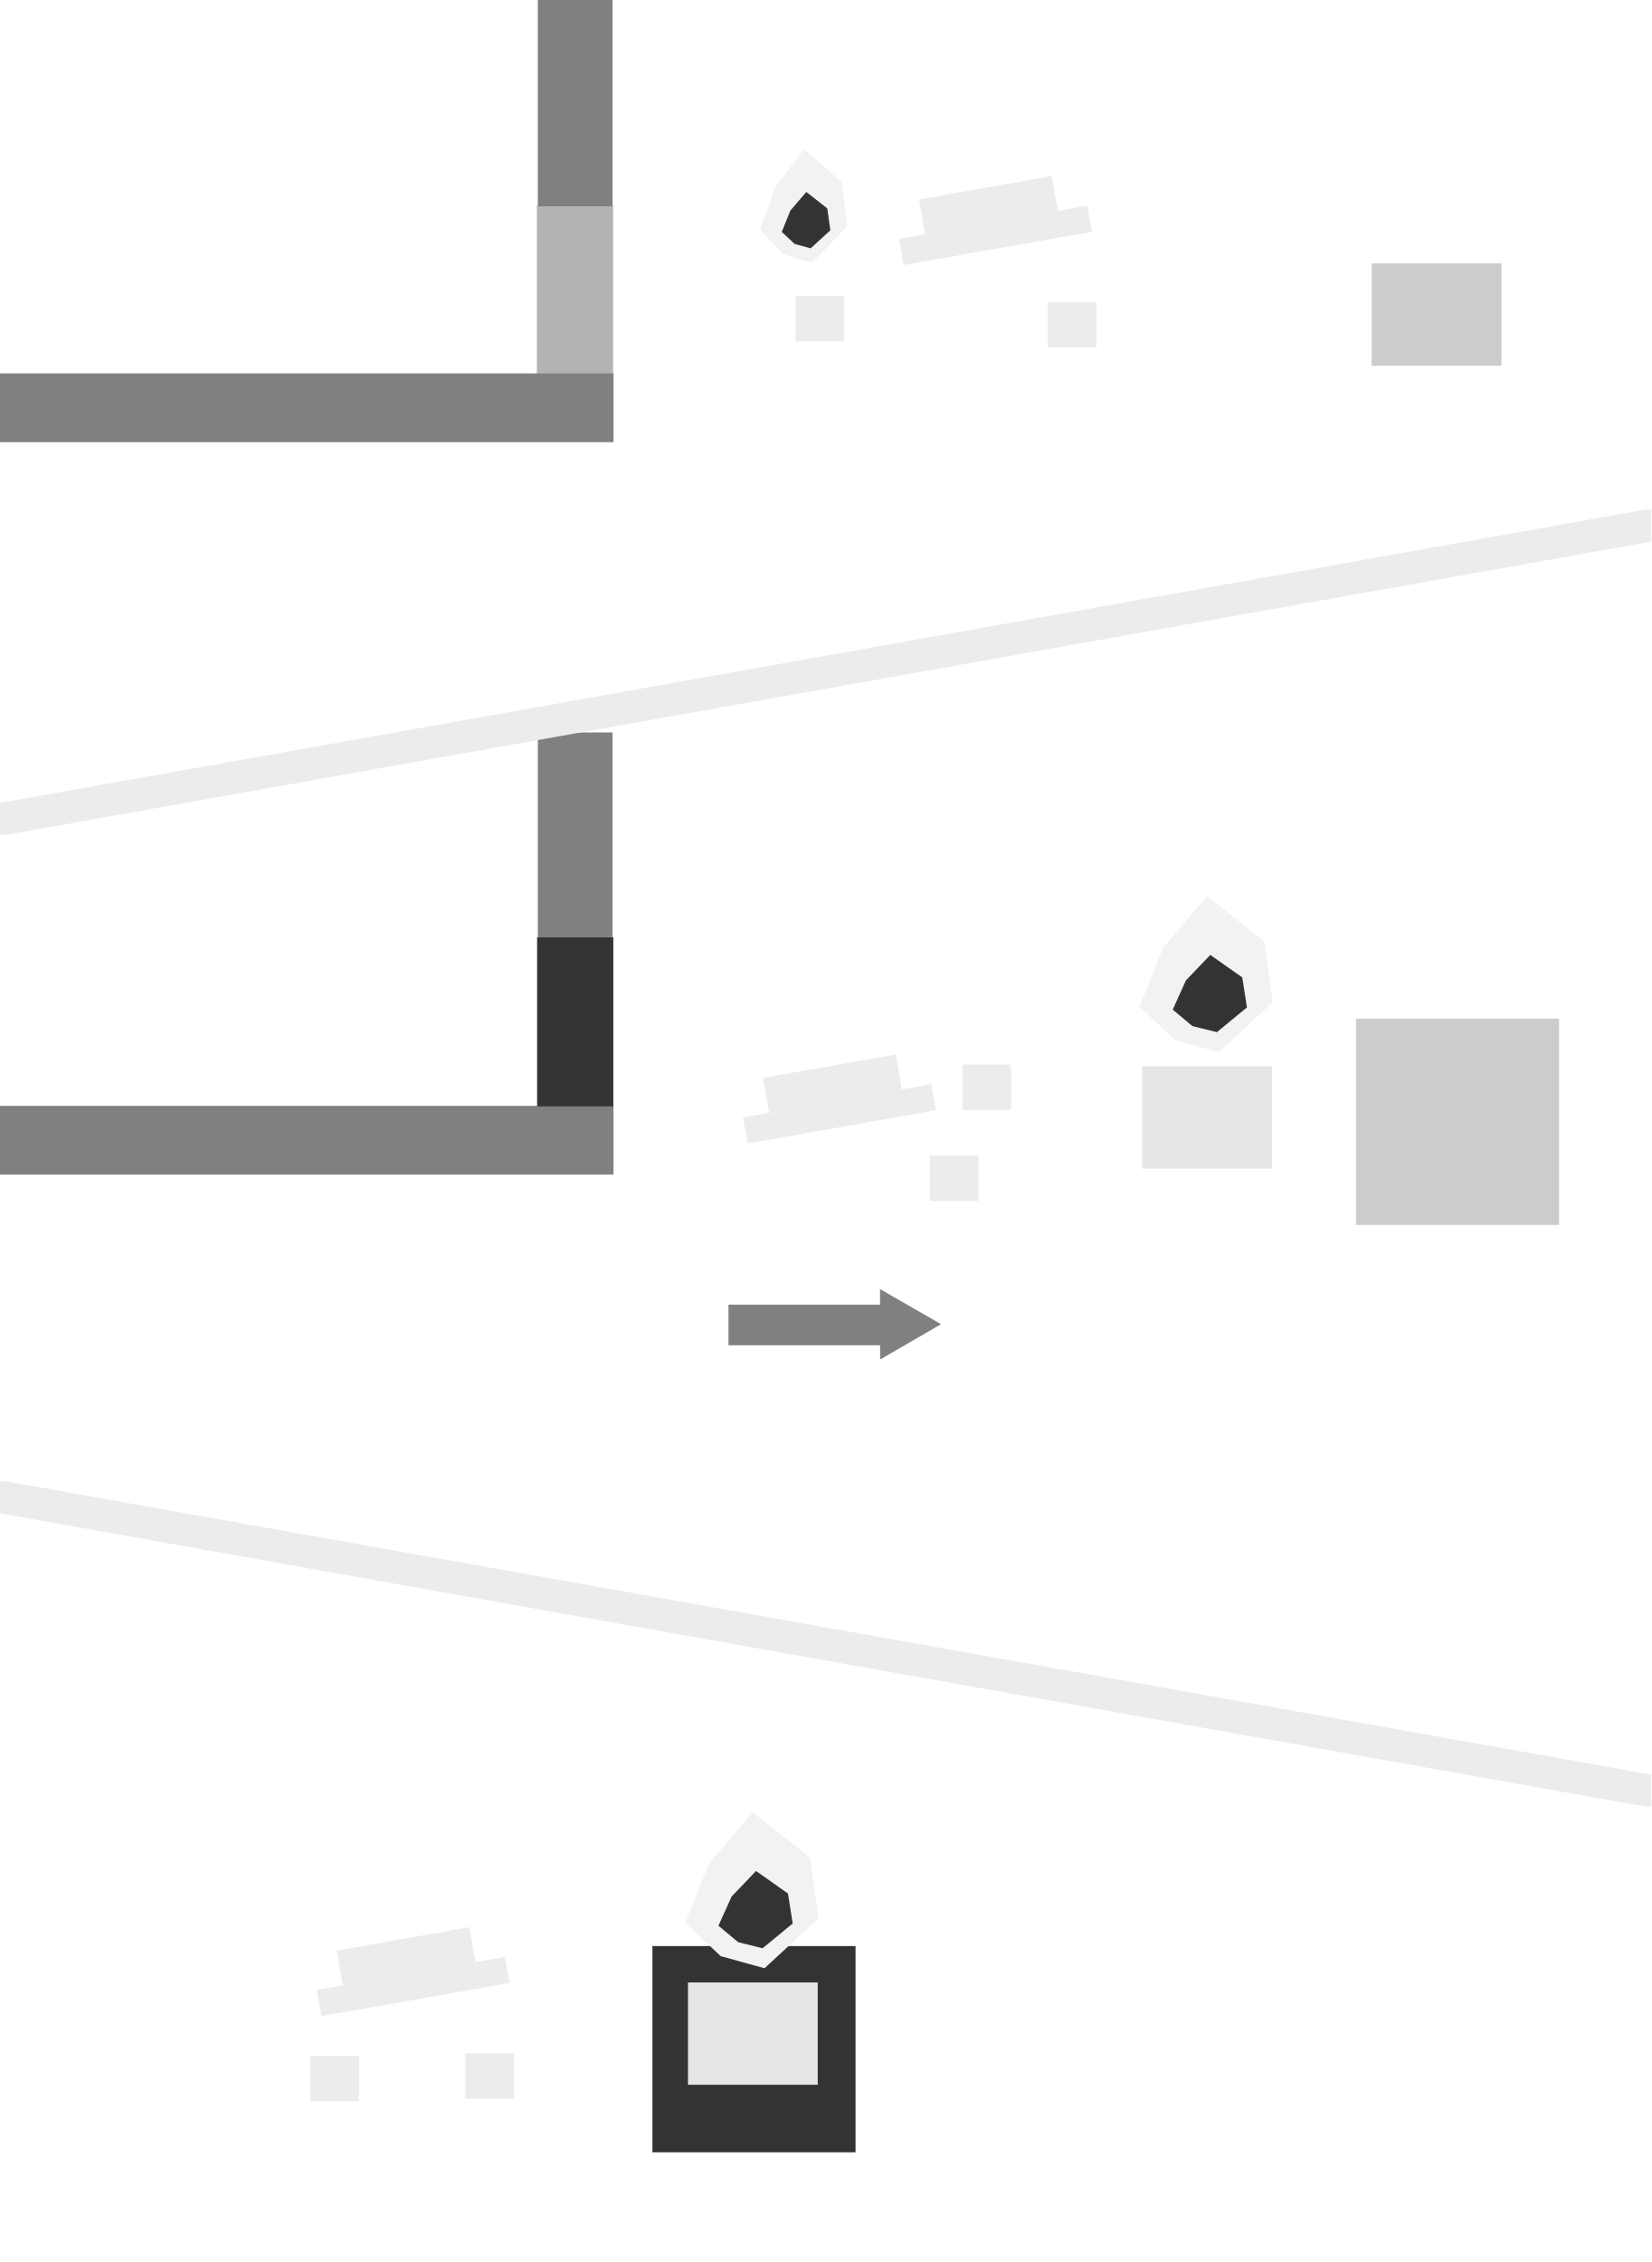
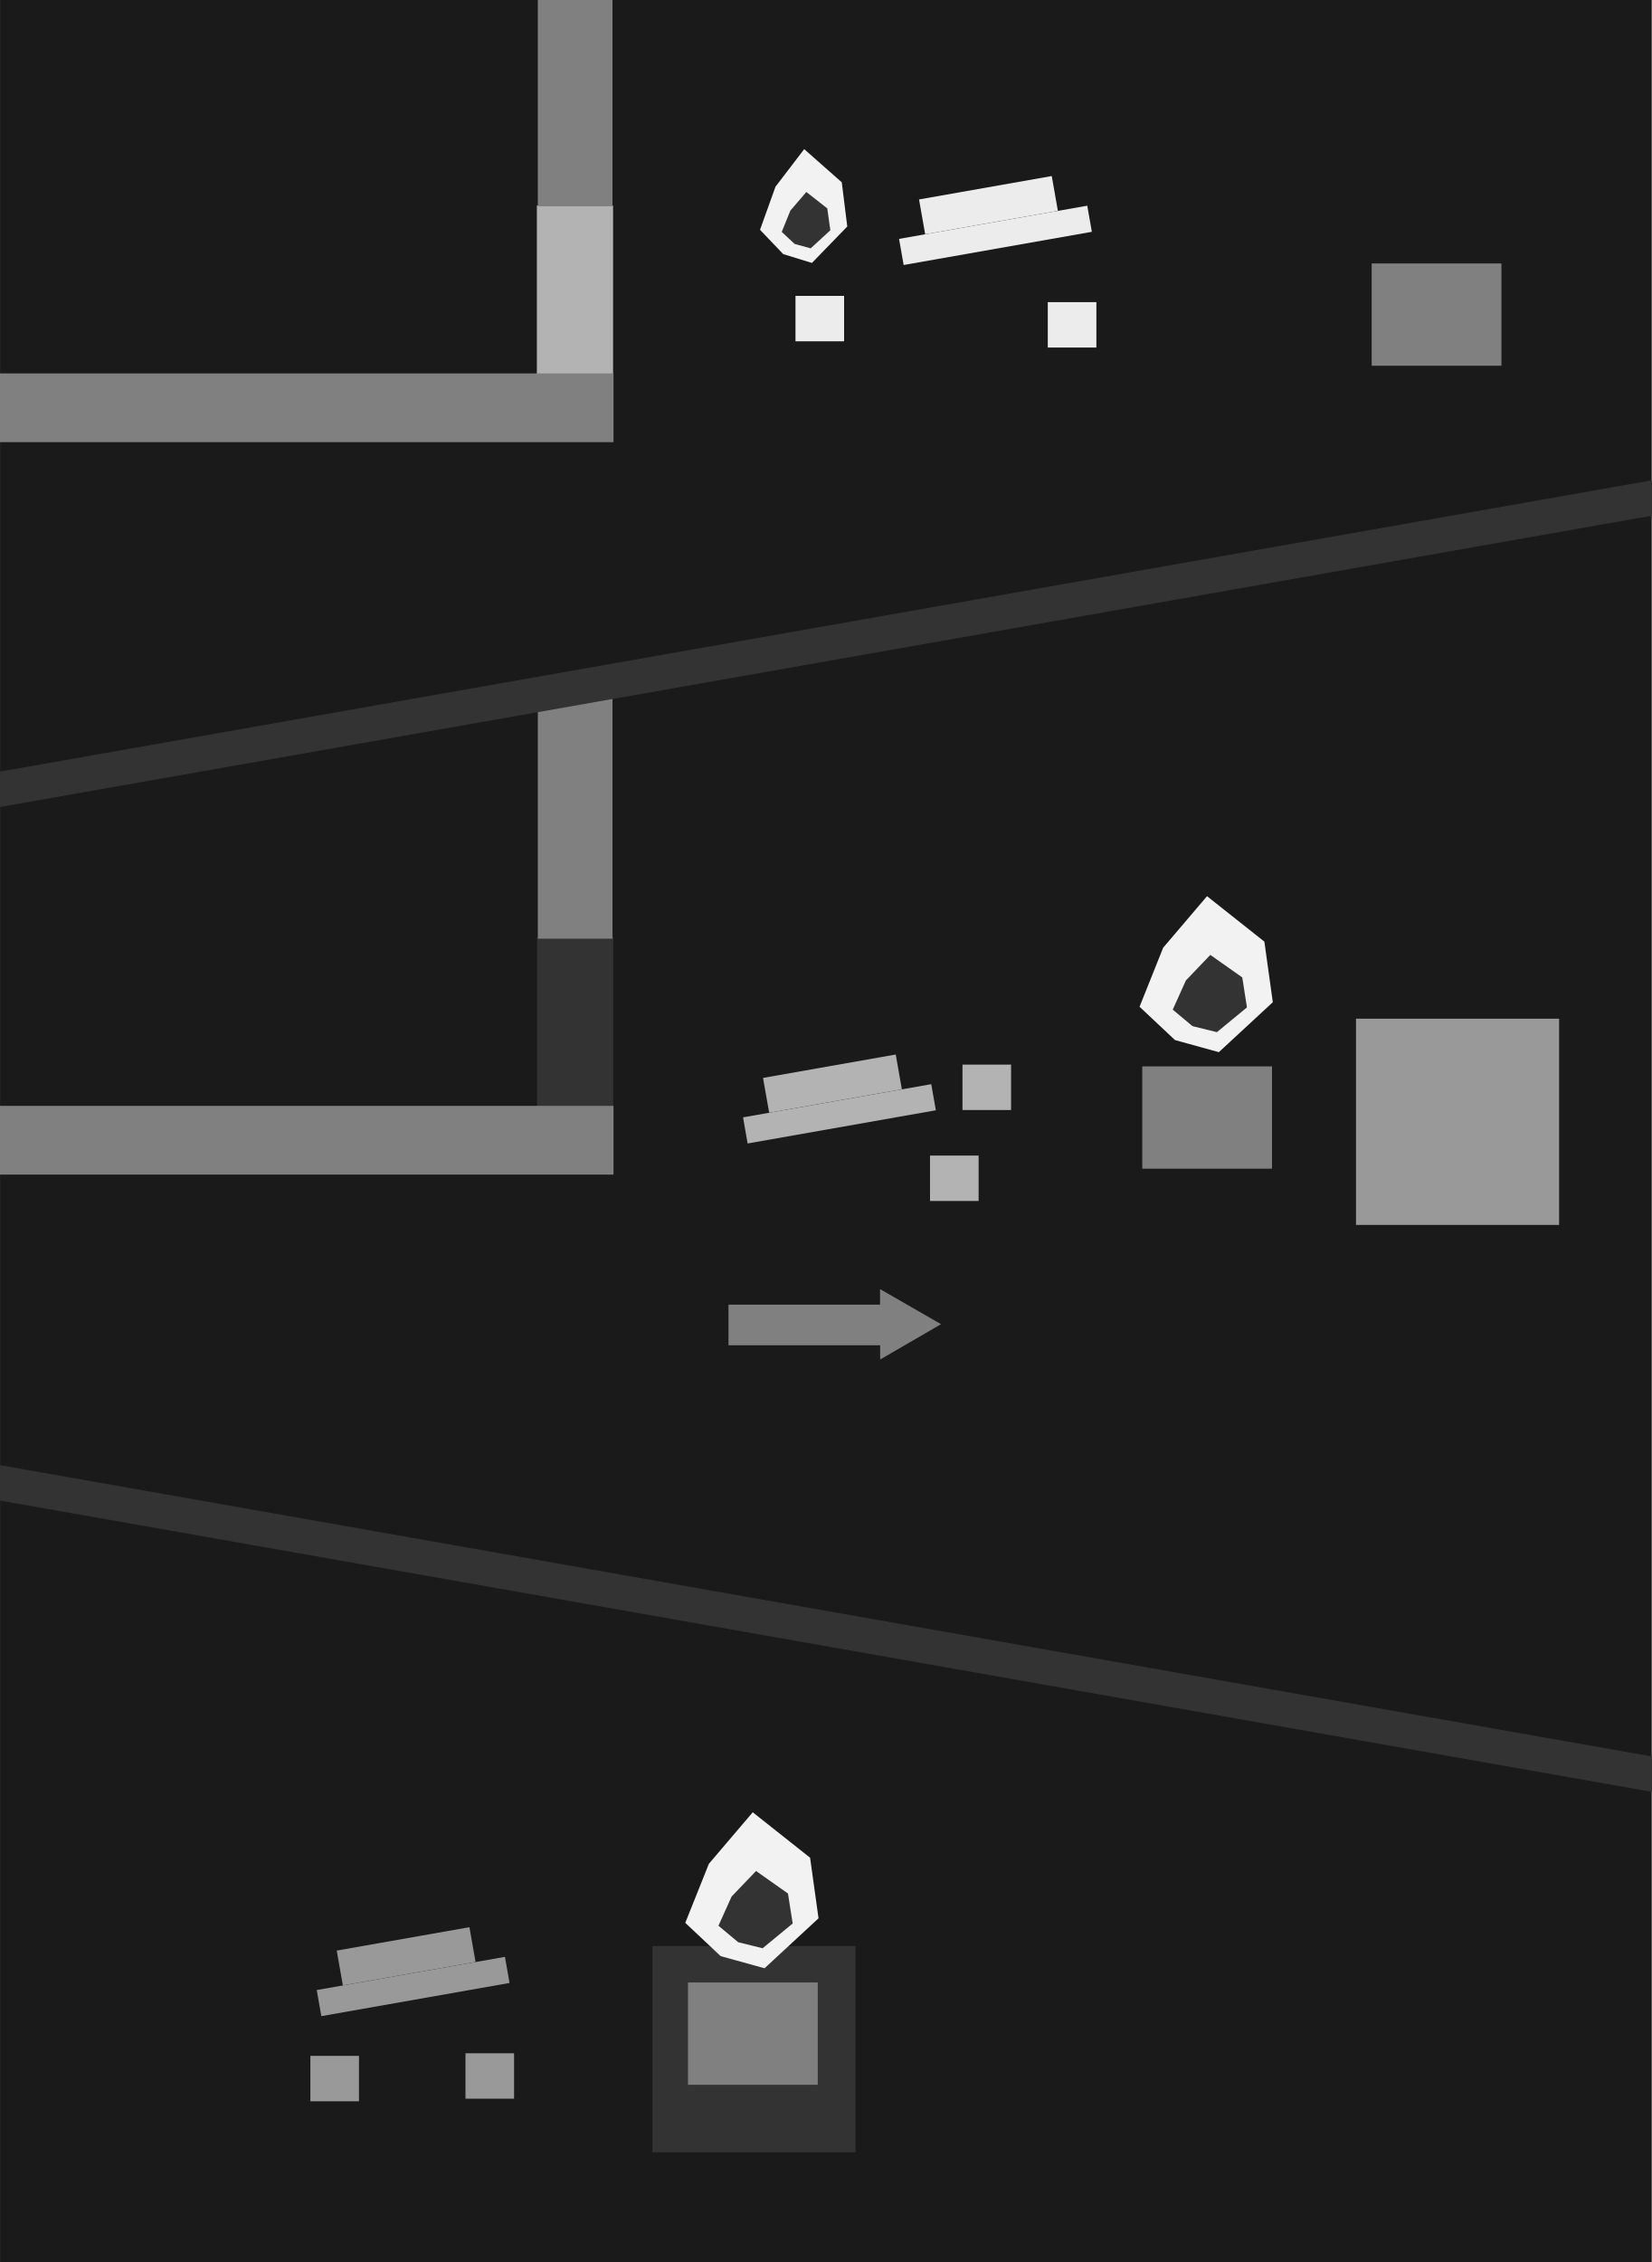
<svg xmlns="http://www.w3.org/2000/svg" width="260" height="356" viewBox="0 0 68.792 94.192" version="1.1" id="svg1">
  <defs id="defs1" />
  <g id="layer1">
-     <rect style="display:none;fill:#1a1a1a;stroke-width:0.265" id="rect1" width="68.787" height="94.216" x="0.001" y="6.9828404e-10" />
-     <g id="g15" transform="translate(-0.00287524,-1.1243513e-4)">
-       <g id="g13-6" transform="translate(0,30.5)">
-         <rect style="fill:#808080;stroke-width:0.314" id="rect11-1" width="25.55" height="2.863" x="0.003" y="15.549" />
-         <rect style="fill:#808080;stroke-width:0.264" id="rect12-3" width="3.11" height="8.588" x="22.401" y="0" />
-       </g>
-       <g id="g16" transform="translate(-5.10974,2.450388)">
-         <g id="g9-8" transform="translate(0,0.6505908)">
-           <rect style="fill:#ececec;stroke-width:0.19" id="rect6-6" width="2.024" height="1.891" x="48.748" y="9.48" />
-           <rect style="fill:#ececec;stroke-width:0.19" id="rect7" width="2.024" height="1.891" x="38.241" y="9.22" />
+     <g id="g1">
+       <rect style="display:inline;fill:#1a1a1a;stroke-width:0.265" id="rect1" width="68.787" height="94.216" x="0.001" y="6.9828404e-10" />
+       <g id="g15" transform="translate(-0.00287524,-1.1243513e-4)">
+         <g id="g16" transform="translate(-5.10974,2.450388)">
+           <g id="g9-8" transform="translate(0,0.6505908)">
+             <rect style="fill:#ececec;stroke-width:0.19" id="rect6-6" width="2.024" height="1.891" x="48.748" y="9.48" />
+             <rect style="fill:#ececec;stroke-width:0.19" id="rect7" width="2.024" height="1.891" x="38.241" y="9.22" />
+           </g>
+           <g id="g14-0" transform="rotate(-10,46.62477,8.727835)">
+             <rect style="fill:#ececec;stroke-width:0.265" id="rect12-2" width="5.612" height="1.472" x="43.934" y="5.336" />
+             <rect style="fill:#ececec;stroke-width:0.265" id="rect13-4" width="7.959" height="1.104" x="42.829" y="6.809" />
+           </g>
        </g>
-         <g id="g14-0" transform="rotate(-10,46.62477,8.727835)">
-           <rect style="fill:#ececec;stroke-width:0.265" id="rect12-2" width="5.612" height="1.472" x="43.934" y="5.336" />
-           <rect style="fill:#ececec;stroke-width:0.265" id="rect13-4" width="7.959" height="1.104" x="42.829" y="6.809" />
+         <g id="g10" transform="translate(0.2788975,0.3681422)">
+           <path style="fill:#f2f2f2;stroke-width:0.265" d="M 32.341,10.213 31.375,9.201 32.019,7.407 33.215,5.842 34.779,7.223 35.009,9.063 33.537,10.581 Z" id="path10" />
+           <path style="fill:#333333;stroke-width:0.139" d="M 32.818,9.79 32.28,9.289 32.639,8.401 33.305,7.626 34.176,8.31 34.304,9.221 33.484,9.973 Z" id="path10-0" />
+         </g>
+         <rect style="fill:#b3b3b3;stroke-width:0.209" id="rect10" width="3.174" height="7.039" x="22.358" y="8.557" transform="translate(0.00287524,1.1243513e-4)" />
+         <g id="g13">
+           <rect style="fill:#808080;stroke-width:0.314" id="rect11" width="25.55" height="2.863" x="0.003" y="15.549" />
+           <rect style="fill:#808080;stroke-width:0.264" id="rect12" width="3.11" height="8.588" x="22.401" y="0" />
        </g>
      </g>
-       <g id="g10" transform="translate(0.2788975,0.3681422)">
-         <path style="fill:#f2f2f2;stroke-width:0.265" d="M 32.341,10.213 31.375,9.201 32.019,7.407 33.215,5.842 34.779,7.223 35.009,9.063 33.537,10.581 Z" id="path10" />
-         <path style="fill:#333333;stroke-width:0.139" d="M 32.818,9.79 32.28,9.289 32.639,8.401 33.305,7.626 34.176,8.31 34.304,9.221 33.484,9.973 Z" id="path10-0" />
-       </g>
-       <rect style="fill:#b3b3b3;stroke-width:0.209" id="rect10" width="3.174" height="7.039" x="22.358" y="8.557" transform="translate(0.00287524,1.1243513e-4)" />
-     </g>
-     <g id="g11">
-       <rect style="fill:#333333;stroke-width:0.209" id="rect8" width="3.174" height="7.039" x="22.368" y="39.033" />
-       <g id="g13" transform="translate(-0.00287524,-1.1243513e-4)">
-         <rect style="fill:#808080;stroke-width:0.314" id="rect11" width="25.55" height="2.863" x="0.003" y="15.549" />
-         <rect style="fill:#808080;stroke-width:0.264" id="rect12" width="3.11" height="8.588" x="22.401" y="0" />
-       </g>
-       <g id="g14-4" transform="matrix(-1,0,0,1,80.10967,38.23777)">
-         <rect style="fill:#808080;stroke-width:0.265" id="rect13-46" width="6.766" height="1.692" x="43.006" y="16.089" />
-         <path style="fill:#808080;stroke-width:0.265" id="path13" d="m 43.52,15.342 -0.028,1.465 -0.028,1.465 -1.255,-0.757 -1.255,-0.757 1.283,-0.708 z" transform="rotate(-1,49.21758,18.82568)" />
-       </g>
-       <g id="g24" transform="matrix(0.6807841,0,0,0.6964715,16.1232,8.517944)">
-         <g id="g23" transform="matrix(2.243177,0,0,1.967926,-24.35366,29.85476)">
-           <path style="fill:#f2f2f2;stroke-width:0.265" d="M 32.341,10.213 31.375,9.201 32.019,7.407 33.215,5.842 34.779,7.223 35.009,9.063 33.537,10.581 Z" id="path22" />
-           <path style="fill:#333333;stroke-width:0.139" d="M 32.818,9.79 32.28,9.289 32.639,8.401 33.305,7.626 34.176,8.31 34.304,9.221 33.484,9.973 Z" id="path23" />
+       <g id="g11">
+         <rect style="fill:#333333;stroke-width:0.209" id="rect8" width="3.174" height="7.039" x="22.368" y="39.033" />
+         <g id="g14-4" transform="matrix(-1,0,0,1,80.10967,38.23777)">
+           <rect style="fill:#808080;stroke-width:0.265" id="rect13-46" width="6.766" height="1.692" x="43.006" y="16.089" />
+           <path style="fill:#808080;stroke-width:0.265" id="path13" d="m 43.52,15.342 -0.028,1.465 -0.028,1.465 -1.255,-0.757 -1.255,-0.757 1.283,-0.708 z" transform="rotate(-1,49.21758,18.82568)" />
        </g>
-         <rect style="fill:#e6e6e6;stroke-width:0.135" id="rect23" width="7.937" height="6.116" x="46.192" y="51.527" />
-         <rect style="fill:#cccccc;stroke-width:0.135" id="rect23-8" width="7.937" height="6.116" x="60.226" y="3.521" />
-       </g>
-       <rect style="fill:#cccccc;stroke-width:0.302" id="rect24" width="8.458" height="8.588" x="56.471" y="42.419" />
-       <g id="g18" transform="translate(-11.60955,39.03066)">
-         <g id="g14" transform="translate(0,0.6505908)">
-           <rect style="fill:#ececec;stroke-width:0.19" id="rect13" width="2.024" height="1.891" x="51.692" y="4.65" />
-           <rect style="fill:#ececec;stroke-width:0.19" id="rect14" width="2.024" height="1.891" x="50.34" y="8.438" />
+         <g id="g24" transform="matrix(0.6807841,0,0,0.6964715,16.1232,8.517944)">
+           <g id="g23" transform="matrix(2.243177,0,0,1.967926,-24.35366,29.85476)">
+             <path style="fill:#f2f2f2;stroke-width:0.265" d="M 32.341,10.213 31.375,9.201 32.019,7.407 33.215,5.842 34.779,7.223 35.009,9.063 33.537,10.581 Z" id="path22" />
+             <path style="fill:#333333;stroke-width:0.139" d="M 32.818,9.79 32.28,9.289 32.639,8.401 33.305,7.626 34.176,8.31 34.304,9.221 33.484,9.973 Z" id="path23" />
+           </g>
+           <rect style="fill:#808080;stroke-width:0.135" id="rect23" width="7.937" height="6.116" x="46.192" y="51.527" />
+           <rect style="fill:#808080;stroke-width:0.135" id="rect23-8" width="7.937" height="6.116" x="60.226" y="3.521" />
        </g>
-         <g id="g17" transform="rotate(-10,46.62477,8.727835)">
-           <rect style="fill:#ececec;stroke-width:0.265" id="rect15" width="5.612" height="1.472" x="43.934" y="5.336" />
-           <rect style="fill:#ececec;stroke-width:0.265" id="rect16" width="7.959" height="1.104" x="42.829" y="6.809" />
+         <rect style="fill:#999999;stroke-width:0.302" id="rect24" width="8.458" height="8.588" x="56.471" y="42.419" />
+         <g id="g18" transform="translate(-11.60955,39.03066)" style="fill:#b3b3b3">
+           <g id="g14" transform="translate(0,0.6505908)" style="fill:#b3b3b3">
+             <rect style="fill:#b3b3b3;stroke-width:0.19" id="rect13" width="2.024" height="1.891" x="51.692" y="4.65" />
+             <rect style="fill:#b3b3b3;stroke-width:0.19" id="rect14" width="2.024" height="1.891" x="50.34" y="8.438" />
+           </g>
+           <g id="g17" transform="rotate(-10,46.62477,8.727835)" style="fill:#b3b3b3">
+             <rect style="fill:#b3b3b3;stroke-width:0.265" id="rect15" width="5.612" height="1.472" x="43.934" y="5.336" />
+             <rect style="fill:#b3b3b3;stroke-width:0.265" id="rect16" width="7.959" height="1.104" x="42.829" y="6.809" />
+           </g>
+         </g>
+         <g id="g13-6" transform="translate(-0.00287524,30.49989)">
+           <rect style="fill:#808080;stroke-width:0.314" id="rect11-1" width="25.55" height="2.863" x="0.003" y="15.549" />
+           <rect style="fill:#808080;stroke-width:0.286" id="rect12-3" width="3.11" height="10.019" x="22.401" y="-1.431" />
        </g>
      </g>
-     </g>
-     <g id="g25">
-       <rect style="fill:#333333;stroke-width:0.302" id="rect24-1" width="8.458" height="8.588" x="27.171" y="81.036" />
-       <g id="g24-8" transform="matrix(0.6807841,0,0,0.6964715,-2.795451,46.66494)">
-         <g id="g23-4" transform="matrix(2.243177,0,0,1.967926,-24.35366,29.85476)">
-           <path style="fill:#f2f2f2;stroke-width:0.265" d="M 32.341,10.213 31.375,9.201 32.019,7.407 33.215,5.842 34.779,7.223 35.009,9.063 33.537,10.581 Z" id="path22-0" />
-           <path style="fill:#333333;stroke-width:0.139" d="M 32.818,9.79 32.28,9.289 32.639,8.401 33.305,7.626 34.176,8.31 34.304,9.221 33.484,9.973 Z" id="path23-7" />
+       <g id="g25">
+         <rect style="fill:#333333;stroke-width:0.302" id="rect24-1" width="8.458" height="8.588" x="27.171" y="81.036" />
+         <g id="g24-8" transform="matrix(0.6807841,0,0,0.6964715,-2.795451,46.66494)">
+           <g id="g23-4" transform="matrix(2.243177,0,0,1.967926,-24.35366,29.85476)">
+             <path style="fill:#f2f2f2;stroke-width:0.265" d="M 32.341,10.213 31.375,9.201 32.019,7.407 33.215,5.842 34.779,7.223 35.009,9.063 33.537,10.581 Z" id="path22-0" />
+             <path style="fill:#333333;stroke-width:0.139" d="M 32.818,9.79 32.28,9.289 32.639,8.401 33.305,7.626 34.176,8.31 34.304,9.221 33.484,9.973 Z" id="path23-7" />
+           </g>
+           <rect style="fill:#808080;stroke-width:0.135;fill-opacity:1" id="rect23-6" width="7.937" height="6.116" x="46.192" y="51.527" />
        </g>
-         <rect style="fill:#e6e6e6;stroke-width:0.135" id="rect23-6" width="7.937" height="6.116" x="46.192" y="51.527" />
-       </g>
-       <g id="g18-1" transform="translate(-29.36316,75.37007)">
-         <g id="g14-8" transform="translate(0,0.6505908)">
-           <rect style="fill:#ececec;stroke-width:0.19" id="rect13-49" width="2.024" height="1.891" x="48.748" y="9.48" />
-           <rect style="fill:#ececec;stroke-width:0.19" id="rect14-6" width="2.024" height="1.891" x="42.289" y="9.588" />
-         </g>
-         <g id="g17-3" transform="rotate(-10,46.62477,8.727835)">
-           <rect style="fill:#ececec;stroke-width:0.265" id="rect15-7" width="5.612" height="1.472" x="43.934" y="5.336" />
-           <rect style="fill:#ececec;stroke-width:0.265" id="rect16-8" width="7.959" height="1.104" x="42.829" y="6.809" />
+         <g id="g18-1" transform="translate(-29.36316,75.37007)" style="fill:#999999">
+           <g id="g14-8" transform="translate(0,0.6505908)" style="fill:#999999">
+             <rect style="fill:#999999;stroke-width:0.19" id="rect13-49" width="2.024" height="1.891" x="48.748" y="9.48" />
+             <rect style="fill:#999999;stroke-width:0.19" id="rect14-6" width="2.024" height="1.891" x="42.289" y="9.588" />
+           </g>
+           <g id="g17-3" transform="rotate(-10,46.62477,8.727835)" style="fill:#999999">
+             <rect style="fill:#999999;stroke-width:0.265" id="rect15-7" width="5.612" height="1.472" x="43.934" y="5.336" />
+             <rect style="fill:#999999;stroke-width:0.265" id="rect16-8" width="7.959" height="1.104" x="42.829" y="6.809" />
+           </g>
        </g>
      </g>
-     </g>
-     <g id="g9" transform="translate(-0.00287524,-1.1243513e-4)">
-       <g id="g6" transform="matrix(1,0,0,-1,-2.1782692e-7,94.86173)">
-         <rect style="fill:#ececec;stroke-width:0.28" id="rect4" width="69.615" height="1.355" x="-5.46" y="31.352" ry="0" transform="matrix(0.9844859,-0.1754638,0.1718502,0.9851231,0,0)" />
-         <rect style="fill:#ececec;stroke-width:0.265" id="rect5" width="0.23" height="1.288" x="68.546" y="19.632" ry="0" rx="0" />
-         <rect style="fill:#ececec;stroke-width:0.265" id="rect6" width="0.242" height="1.334" x="0.006" y="31.845" ry="0" rx="0" />
-       </g>
-       <g id="g8" transform="translate(0,1.5875)">
-         <rect style="fill:#ececec;stroke-width:0.28" id="rect2" width="69.615" height="1.355" x="-5.46" y="31.352" ry="0" transform="matrix(0.9844859,-0.1754638,0.1718502,0.9851231,0,0)" />
-         <rect style="fill:#ececec;stroke-width:0.265" id="rect3" width="0.23" height="1.288" x="68.546" y="19.632" ry="0" rx="0" />
-         <rect style="fill:#ececec;stroke-width:0.265" id="rect3-8" width="0.242" height="1.334" x="0.006" y="31.845" ry="0" rx="0" />
+       <g id="g8-6-8" style="display:inline;fill:#333333;fill-opacity:1" transform="translate(-5.1810258e-4,-1.166667)">
+         <rect style="display:inline;fill:#333333;fill-opacity:1;stroke-width:0.8" id="rect20-3-6" width="69.853" height="1.474" x="0.001" y="-63.651" transform="matrix(0.9848077,0.1736482,0,-1,0,0)" />
+         <rect style="display:inline;fill:#333333;fill-opacity:1;stroke-width:0.8" id="rect15-4-7-7" width="69.853" height="1.474" x="0.001" y="33.297" transform="matrix(0.9848077,-0.1736482,0,1,0,0)" />
      </g>
    </g>
  </g>
</svg>
